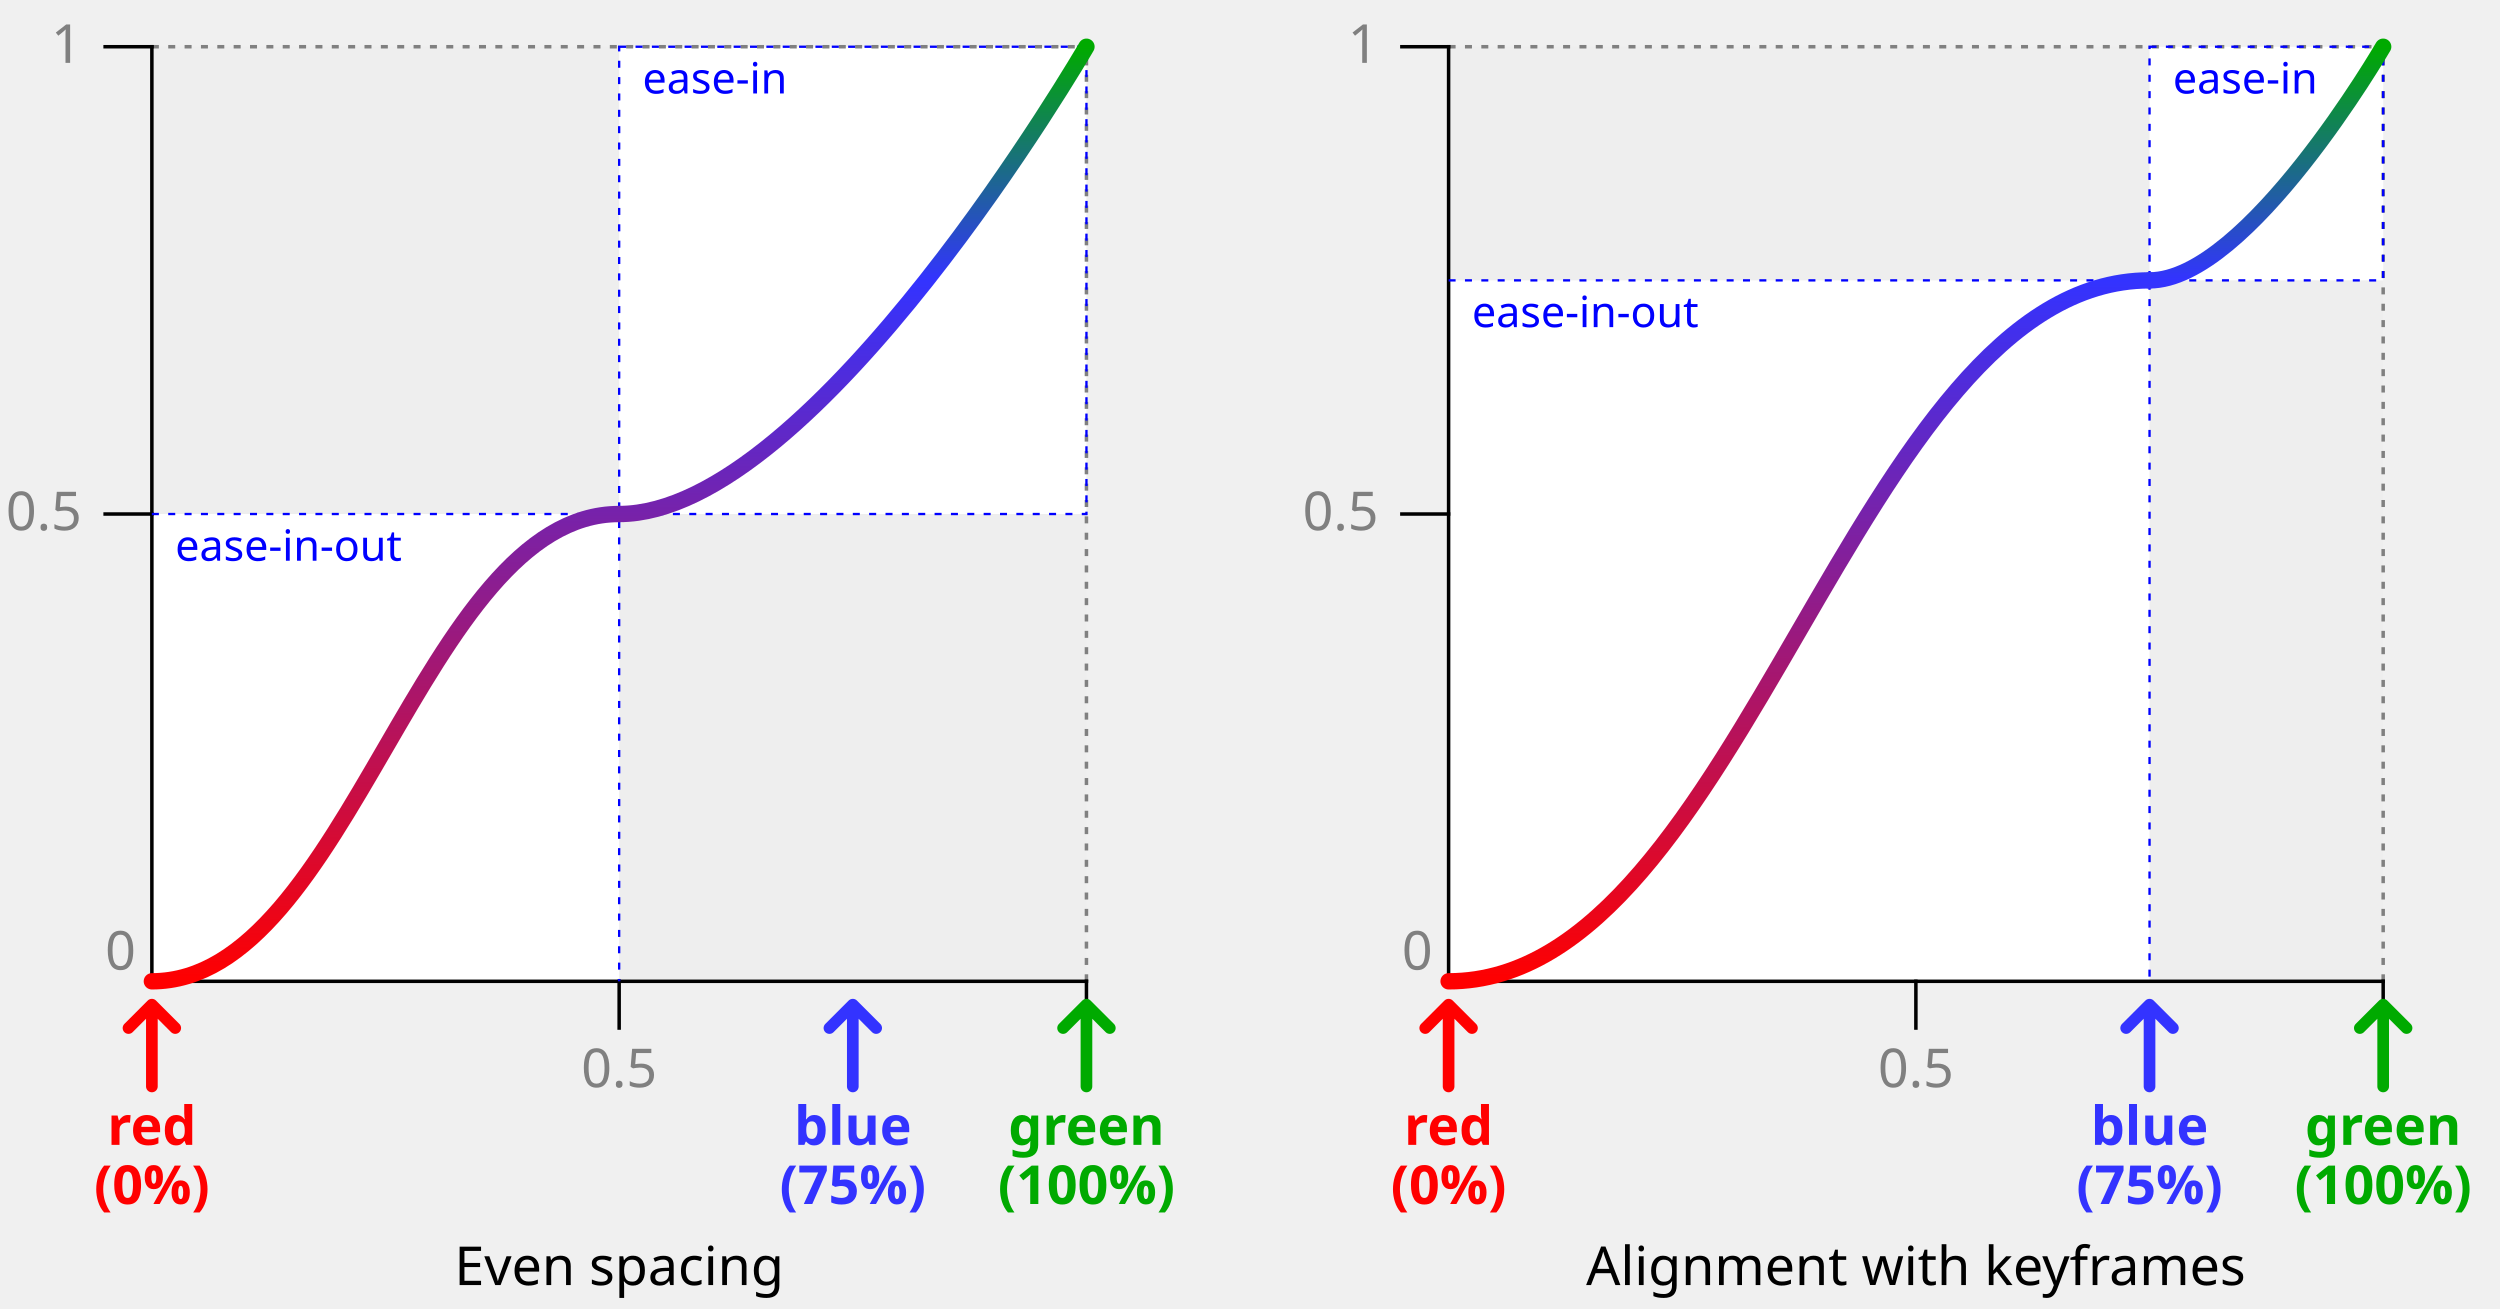
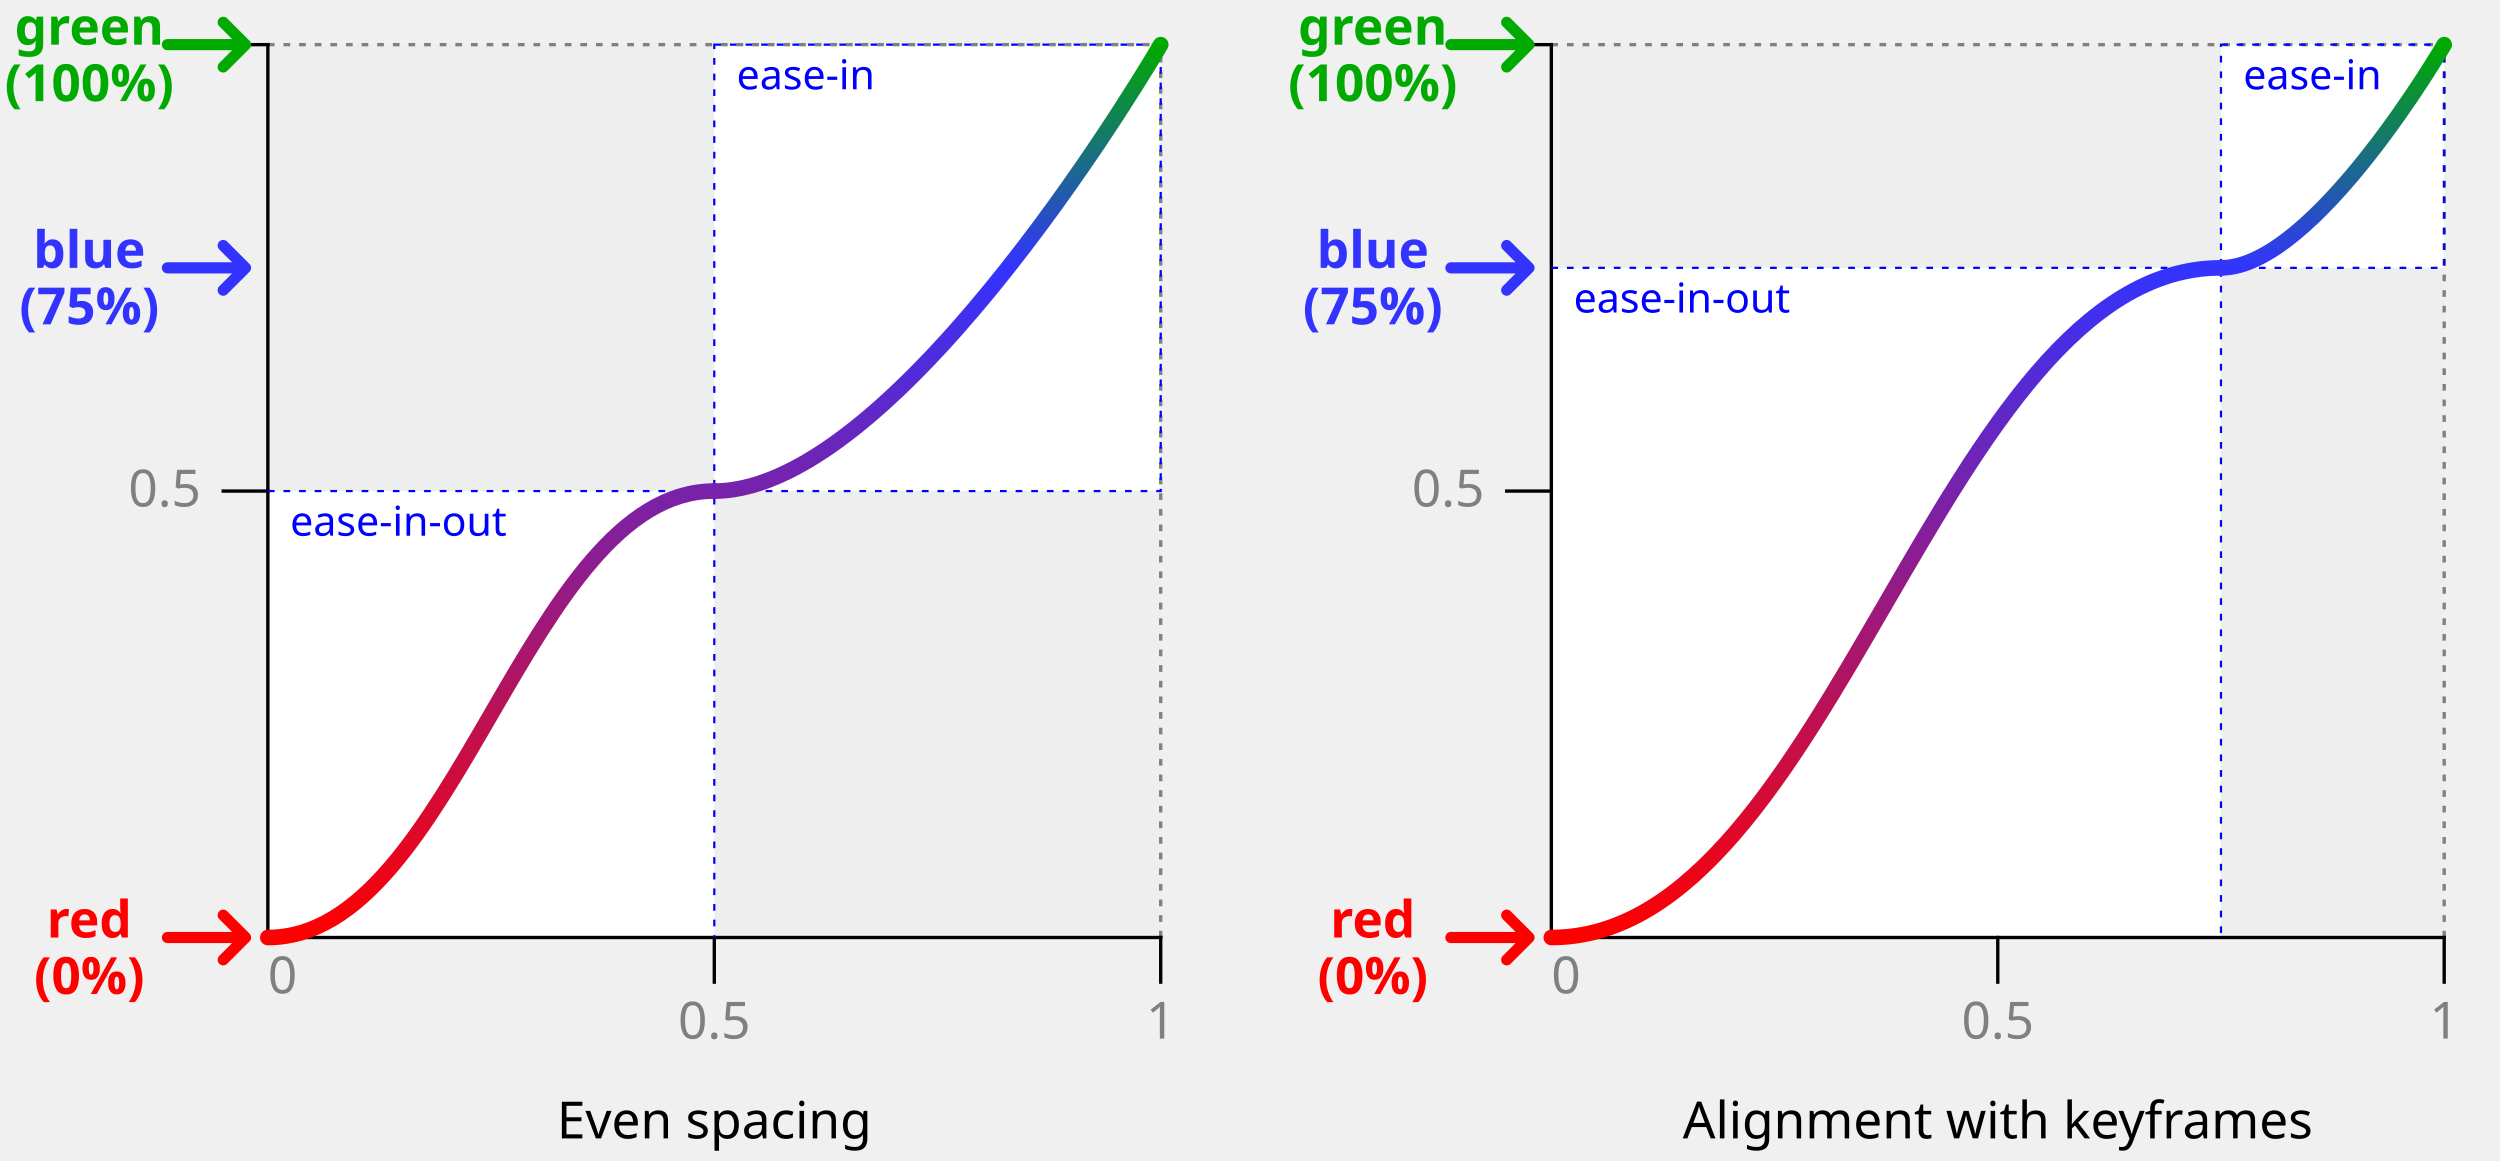
- <svg xmlns="http://www.w3.org/2000/svg" xmlns:xlink="http://www.w3.org/1999/xlink" width="100%" height="100%" viewBox="0 0 1070 560">
+ <svg xmlns="http://www.w3.org/2000/svg" xmlns:xlink="http://www.w3.org/1999/xlink" width="100%" height="100%" viewBox="0 0 1120 520">
  <defs>
    <style type="text/css">
    svg {
      font-size: 23px;
      font-family: sans-serif;
    }

    /*
     * Line work
     */
    .axis, .tickMark {
      stroke: black;
      stroke-width: 1.5;
      fill: none;
      stroke-linecap: square;
    }
    .boundaryLine {
      stroke: grey;
      stroke-width: 1.5;
      stroke-dasharray: 3 4;
      fill: none;
    }
    .curve {
      fill: none;
      stroke: white;
      stroke-width: 7;
      stroke-linecap: round;
    }
    .curveBox {
      stroke: blue;
      stroke-width: 1;
      stroke-dasharray: 3 4;
      fill: none;
    }

    /*
     * Background
     */
    .graphBackground {
      stroke: none;
      fill: #eee;
    }
    .curveBoxBackground {
      stroke: none;
      fill: white;
    }

    /*
     * Text labels
     */
    .axisLabel {
      text-anchor: middle;
    }
    .axisValue {
      fill: grey;
    }
    .axisValue.vert {
      text-anchor: end;
    }
    .axisValue.horz {
      text-anchor: middle;
    }
    .curveBoxLabel {
      fill: blue;
      font-size: 0.8em;
    }
    .keyframeValue {
      text-anchor: middle;
      font-weight: bold;
    }
-     #upArrow {
+     #rightArrow {
      stroke-width: 5;
      stroke-linecap: round;
    }
    </style>
-     <path id="upArrow" d="M0 45v-35m0 0l-10 10m10-10l10 10" fill="none" stroke="currentColor" />
+     <path id="rightArrow" d="M-45 0h35m0 0l-10-10m10 10l-10 10" fill="none" stroke="currentColor" />
    <linearGradient gradientUnits="userSpaceOnUse" id="colorGrad" x1="0" y1="0" x2="0" y2="-400">
      <stop offset="0" stop-color="red" />
      <stop offset="0.75" stop-color="#33f" />
      <stop offset="1" stop-color="#0a0" />
    </linearGradient>
    <g id="commonGraph">
      <line x1="400" x2="400" y2="-400" class="boundaryLine" />
      <line y1="-400" x2="400" y2="-400" class="boundaryLine" />
      <line y2="-400" class="axis" />
      <line y1="-200" x2="-20" y2="-200" class="tickMark" />
      <line y1="-400" x2="-20" y2="-400" class="tickMark" />
      <text x="-30" y="-200" dy="0.3em" class="axisValue vert">0.5</text>
-       <text x="-30" y="-400" dy="0.3em" class="axisValue vert">1</text>
      <line x2="400" class="axis" />
      <line x1="200" x2="200" y2="20" class="tickMark" />
      <line x1="400" x2="400" y2="20" class="tickMark" />
      <text x="200" y="20" dy="1.1em" class="axisValue horz">0.5</text>
-       <text y="70" fill="red" class="keyframeValue">red<tspan x="0" dy="1.1em">(0%)</tspan>
+       <text x="400" y="20" dy="1.1em" class="axisValue horz">1</text>
+       <text y="25" class="axisValue">0</text>
+       <text x="-80" fill="red" class="keyframeValue">red<tspan x="-80" dy="1.1em">(0%)</tspan>
      </text>
-       <use xlink:href="#upArrow" color="red" />
-       <text x="300" y="70" fill="#33f" class="keyframeValue">blue<tspan x="300" dy="1.1em">(75%)</tspan>
+       <use xlink:href="#rightArrow" color="red" />
+       <text x="-80" y="-300" fill="#33f" class="keyframeValue">blue<tspan x="-80" dy="1.1em">(75%)</tspan>
      </text>
-       <use xlink:href="#upArrow" x="300" color="#33f" />
-       <text x="400" y="70" fill="#0a0" class="keyframeValue">green<tspan x="400" dy="1.1em">(100%)</tspan>
+       <use xlink:href="#rightArrow" y="-300" color="#33f" />
+       <text x="-80" y="-400" fill="#0a0" class="keyframeValue">green<tspan x="-80" dy="1.1em">(100%)</tspan>
      </text>
-       <use xlink:href="#upArrow" x="400" color="#0a0" />
-       <text x="-20" y="-5" class="axisValue">0</text>
+       <use xlink:href="#rightArrow" y="-400" color="#0a0" />
    </g>
  </defs>
-   <g transform="translate(65 420)">
+   <g transform="translate(120 420)">
    <rect y="-400" width="400" height="400" class="graphBackground" />
    <rect y="-200" width="200" height="200" class="curveBoxBackground" />
    <rect x="200" y="-400" width="200" height="200" class="curveBoxBackground" />
    <use xlink:href="#commonGraph" />
    <path d="M0-200h200v200" class="curveBox" />
    <text x="10" y="-180" class="curveBoxLabel">ease-in-out</text>
    <rect x="200" y="-400" width="200" height="200" class="curveBox" />
    <text x="210" y="-380" class="curveBoxLabel">ease-in</text>
    <defs>
      <mask id="notAlignedCurve" maskUnits="userSpaceOnUse" x="-10" y="-410" width="420" height="420">
        <path d="M0 0C84 0 116-200 200-200" class="curve" />
        <path d="M0 0C84 0 200-200 200-200" class="curve" transform="translate(200 -200)" />
      </mask>
    </defs>
    <rect x="-10" y="-410" width="420" height="420" fill="url(#colorGrad)" mask="url(#notAlignedCurve)" />
-     <text x="200" y="130" class="axisLabel">Even spacing</text>
+     <text x="200" y="90" class="axisLabel">Even spacing</text>
  </g>
-   <g transform="translate(620 420)">
+   <g transform="translate(695 420)">
    <rect y="-400" width="400" height="400" class="graphBackground" />
    <rect y="-300" width="300" height="300" class="curveBoxBackground" />
    <rect x="300" y="-400" width="100" height="100" class="curveBoxBackground" />
    <use xlink:href="#commonGraph" />
    <path d="M0-300h300v300" class="curveBox" />
    <text x="10" y="-280" class="curveBoxLabel">ease-in-out</text>
    <rect x="300" y="-400" width="100" height="100" class="curveBox" />
    <text x="310" y="-380" class="curveBoxLabel">ease-in</text>
    <defs>
      <mask id="alignedCurve" maskUnits="userSpaceOnUse" x="-10" y="-410" width="420" height="420">
        <path d="M0 0C126 0 174-300 300-300" class="curve" />
        <path d="M0 0C42 0 100-100 100-100" class="curve" transform="translate(300 -300)" />
      </mask>
    </defs>
    <rect x="-10" y="-410" width="420" height="420" fill="url(#colorGrad)" mask="url(#alignedCurve)" />
-     <text x="200" y="130" class="axisLabel">Alignment with keyframes</text>
+     <text x="200" y="90" class="axisLabel">Alignment with keyframes</text>
  </g>
</svg>
